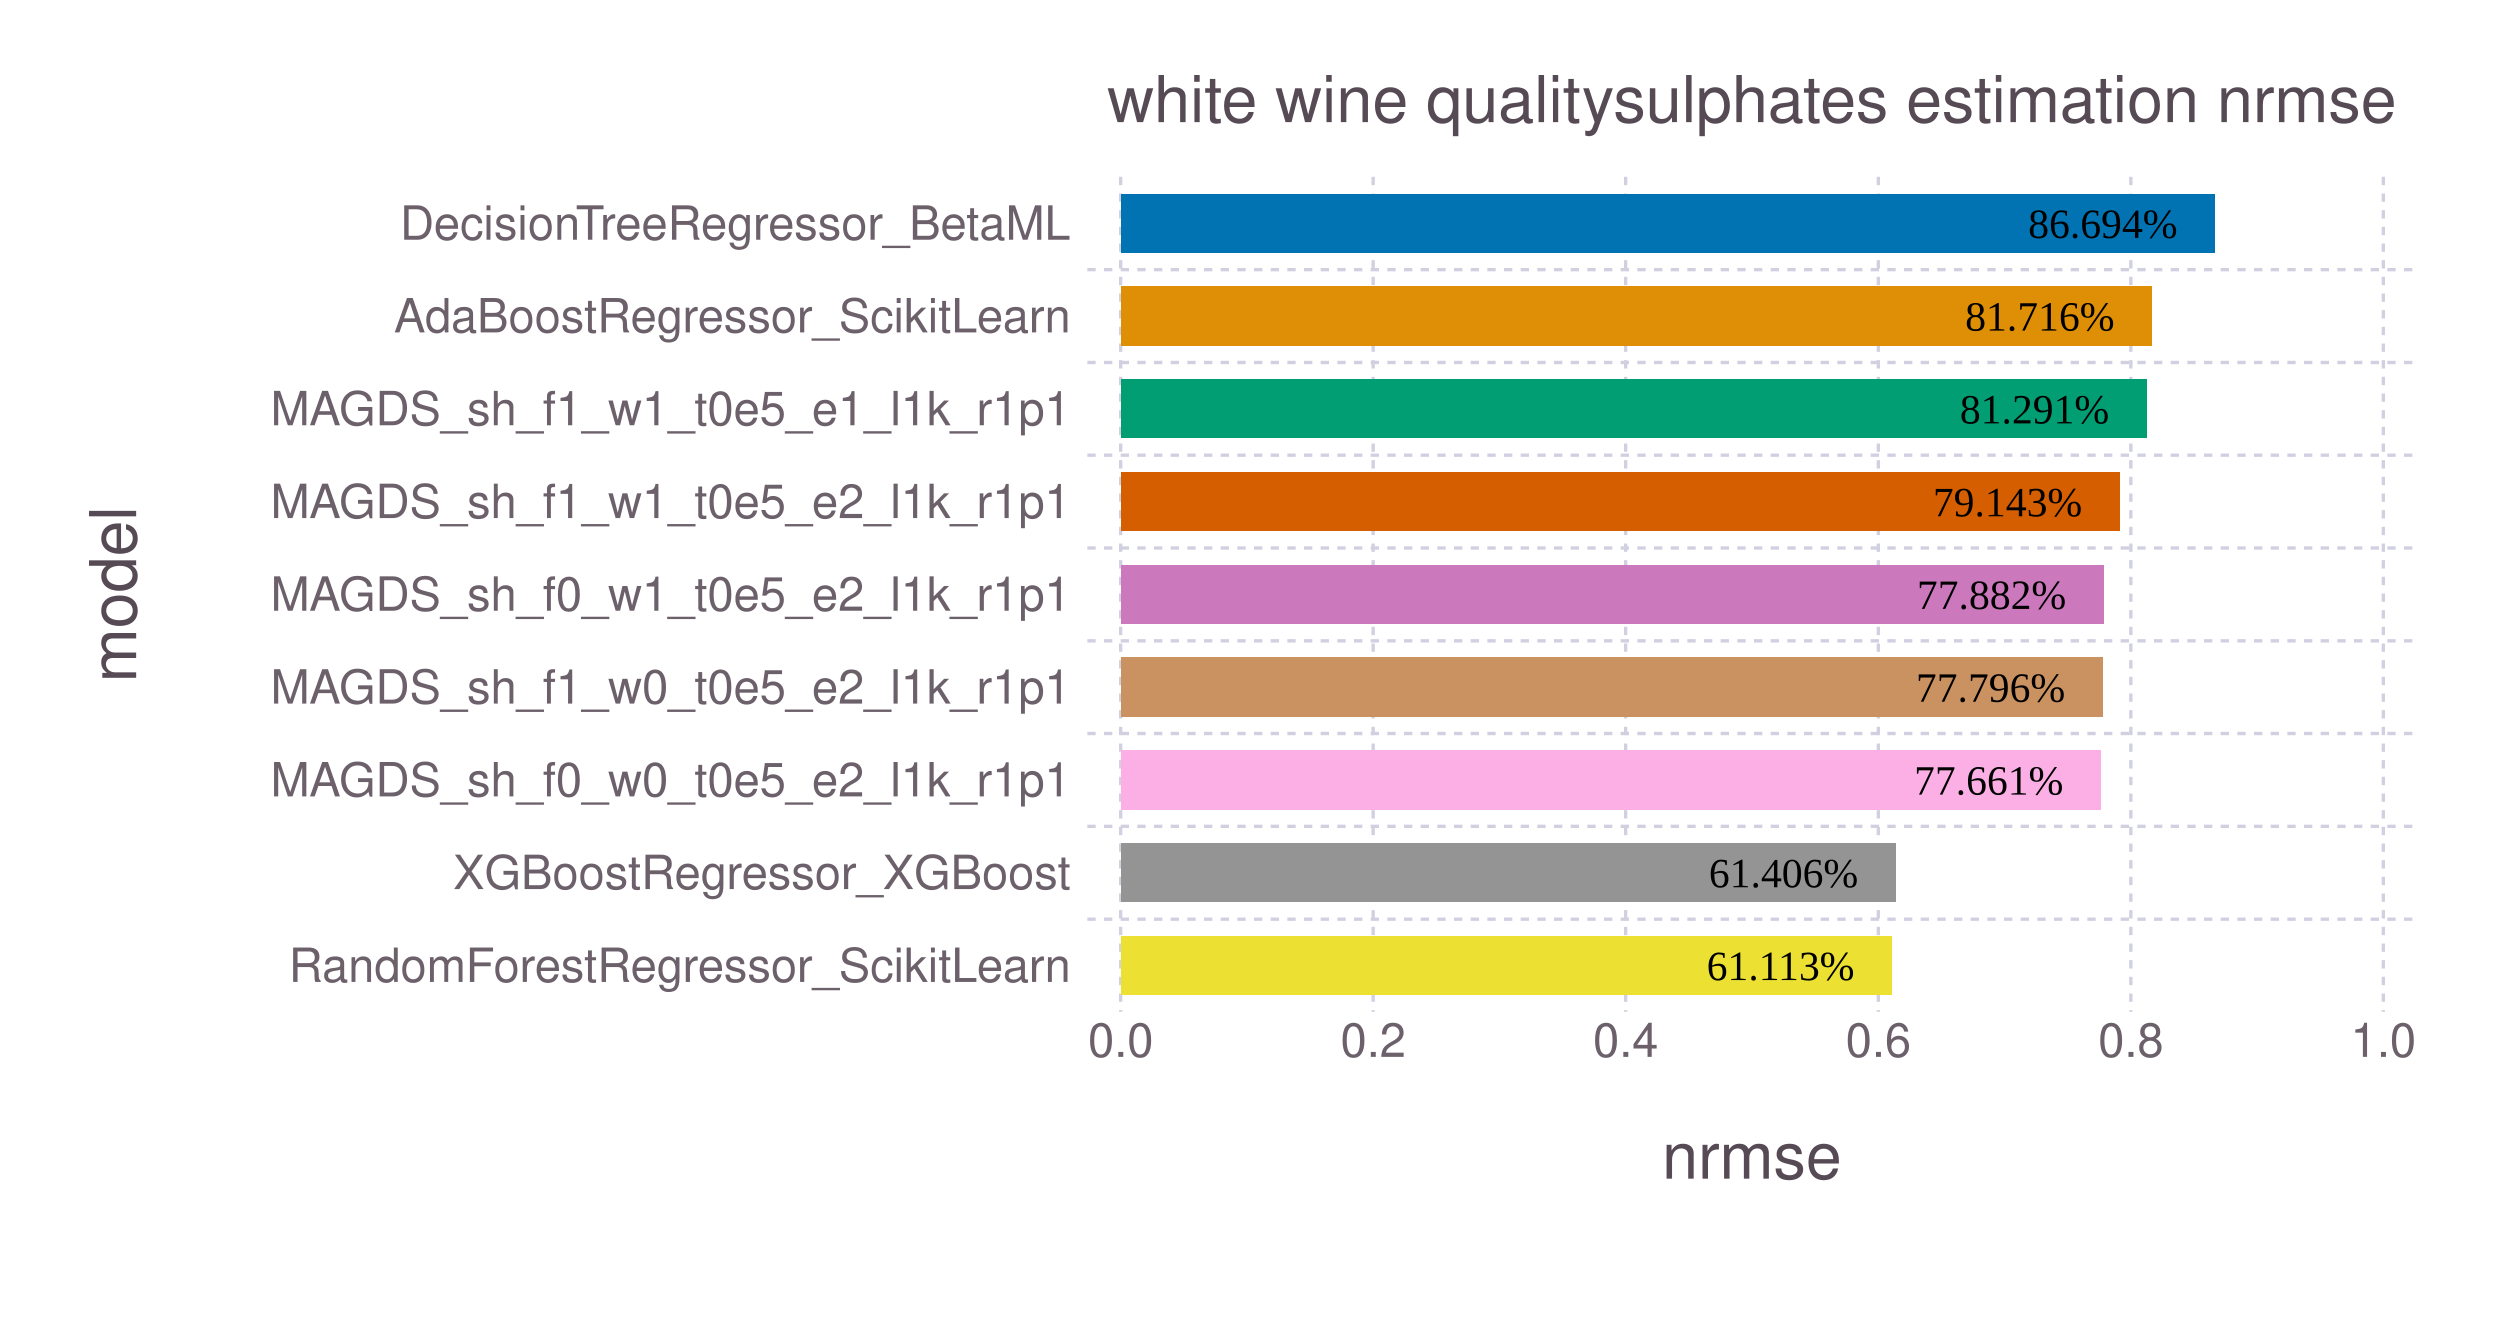
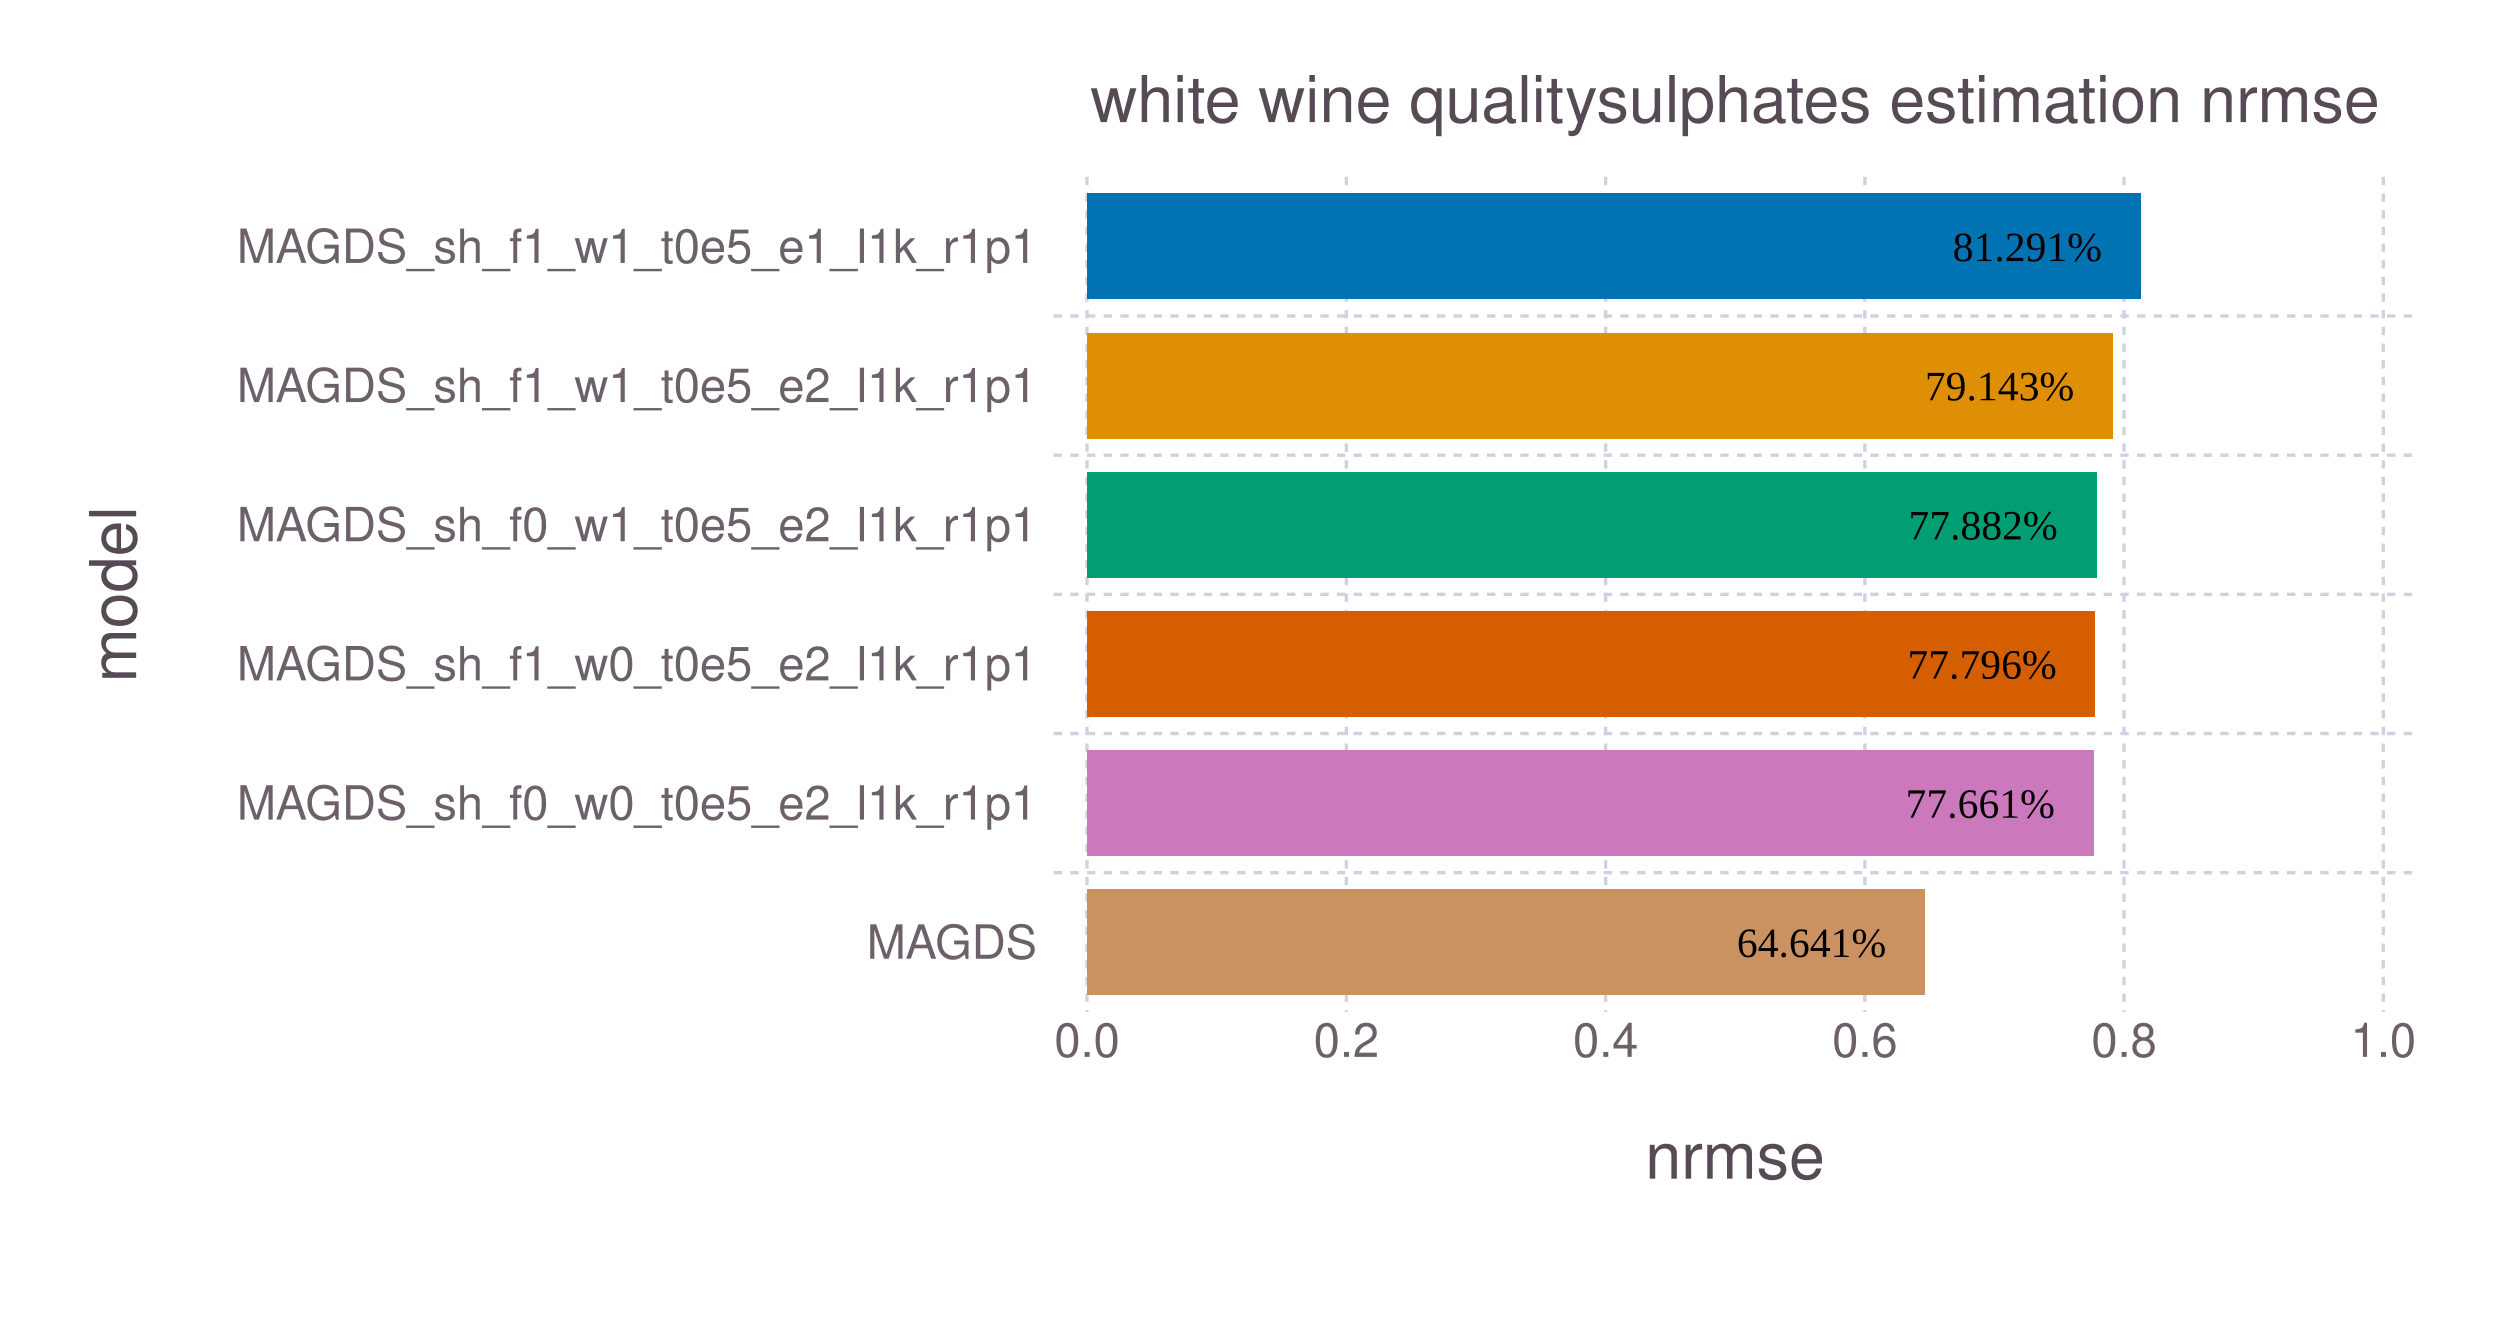
<svg xmlns="http://www.w3.org/2000/svg" version="1.2" width="150mm" height="80mm" viewBox="0 0 150 80" stroke="none" fill="#000000" stroke-width="0.3" font-size="3.88">
  <defs>
    <marker id="arrow" markerWidth="15" markerHeight="7" refX="5" refY="3.5" orient="auto" markerUnits="strokeWidth">
      <path d="M0,0 L15,3.5 L0,7 z" stroke="context-stroke" fill="context-stroke" />
    </marker>
  </defs>
-   <g class="plotroot xscalable" id="img-223f7a21-1">
-     <g font-size="3.88" font-family="'PT Sans','Helvetica Neue','Helvetica',sans-serif" fill="#564A55" stroke="#000000" stroke-opacity="0.000" id="img-223f7a21-2">
-       <g transform="translate(105.12,68.39)">
+   <g class="plotroot xscalable" id="img-52f4d4ac-1">
+     <g font-size="3.88" font-family="'PT Sans','Helvetica Neue','Helvetica',sans-serif" fill="#564A55" stroke="#000000" stroke-opacity="0.000" id="img-52f4d4ac-2">
+       <g transform="translate(104.11,68.39)">
        <g class="primitive">
          <text text-anchor="middle" dy="0.6em">nrmse</text>
        </g>
      </g>
    </g>
-     <g class="guide xlabels" font-size="2.82" font-family="'PT Sans Caption','Helvetica Neue','Helvetica',sans-serif" fill="#6C606B" id="img-223f7a21-3">
-       <g transform="translate(67.24,61.72)">
+     <g class="guide xlabels" font-size="2.82" font-family="'PT Sans Caption','Helvetica Neue','Helvetica',sans-serif" fill="#6C606B" id="img-52f4d4ac-3">
+       <g transform="translate(65.22,61.72)">
        <g class="primitive">
          <text text-anchor="middle" dy="0.6em">0.0</text>
        </g>
      </g>
-       <g transform="translate(82.39,61.72)">
+       <g transform="translate(80.78,61.72)">
        <g class="primitive">
          <text text-anchor="middle" dy="0.6em">0.2</text>
        </g>
      </g>
-       <g transform="translate(97.54,61.72)">
+       <g transform="translate(96.34,61.72)">
        <g class="primitive">
          <text text-anchor="middle" dy="0.6em">0.4</text>
        </g>
      </g>
-       <g transform="translate(112.7,61.72)">
+       <g transform="translate(111.89,61.72)">
        <g class="primitive">
          <text text-anchor="middle" dy="0.6em">0.6</text>
        </g>
      </g>
-       <g transform="translate(127.85,61.72)">
+       <g transform="translate(127.44,61.72)">
        <g class="primitive">
          <text text-anchor="middle" dy="0.6em">0.8</text>
        </g>
      </g>
      <g transform="translate(143,61.72)">
        <g class="primitive">
          <text text-anchor="middle" dy="0.6em">1.0</text>
        </g>
      </g>
    </g>
-     <g clip-path="url(#img-223f7a21-4)">
-       <g id="img-223f7a21-5">
-         <g pointer-events="visible" stroke-width="0.3" fill="#000000" fill-opacity="0.000" stroke="#000000" stroke-opacity="0.000" class="guide background" id="img-223f7a21-6">
-           <g transform="translate(105.12,35.66)" id="img-223f7a21-7">
-             <path d="M-39.88,-25.05 L39.88,-25.05 39.88,25.05 -39.88,25.05  z" class="primitive" />
-           </g>
-         </g>
-         <g class="guide ygridlines xfixed" stroke-dasharray="0.5,0.5" stroke-width="0.2" stroke="#D0D0E0" id="img-223f7a21-8">
-           <g transform="translate(105.12,16.18)" id="img-223f7a21-9">
-             <path fill="none" d="M-39.88,0 L39.88,0 " class="primitive" />
-           </g>
-           <g transform="translate(105.12,21.75)" id="img-223f7a21-10">
-             <path fill="none" d="M-39.88,0 L39.88,0 " class="primitive" />
-           </g>
-           <g transform="translate(105.12,27.31)" id="img-223f7a21-11">
-             <path fill="none" d="M-39.88,0 L39.88,0 " class="primitive" />
-           </g>
-           <g transform="translate(105.12,32.88)" id="img-223f7a21-12">
-             <path fill="none" d="M-39.88,0 L39.88,0 " class="primitive" />
-           </g>
-           <g transform="translate(105.12,38.45)" id="img-223f7a21-13">
-             <path fill="none" d="M-39.88,0 L39.88,0 " class="primitive" />
-           </g>
-           <g transform="translate(105.12,44.01)" id="img-223f7a21-14">
-             <path fill="none" d="M-39.88,0 L39.88,0 " class="primitive" />
-           </g>
-           <g transform="translate(105.12,49.58)" id="img-223f7a21-15">
-             <path fill="none" d="M-39.88,0 L39.88,0 " class="primitive" />
-           </g>
-           <g transform="translate(105.12,55.15)" id="img-223f7a21-16">
-             <path fill="none" d="M-39.88,0 L39.88,0 " class="primitive" />
-           </g>
-         </g>
-         <g class="guide xgridlines yfixed" stroke-dasharray="0.5,0.5" stroke-width="0.2" stroke="#D0D0E0" id="img-223f7a21-17">
-           <g transform="translate(67.24,35.66)" id="img-223f7a21-18">
-             <path fill="none" d="M0,-25.05 L0,25.05 " class="primitive" />
-           </g>
-           <g transform="translate(82.39,35.66)" id="img-223f7a21-19">
-             <path fill="none" d="M0,-25.05 L0,25.05 " class="primitive" />
-           </g>
-           <g transform="translate(97.54,35.66)" id="img-223f7a21-20">
-             <path fill="none" d="M0,-25.05 L0,25.05 " class="primitive" />
-           </g>
-           <g transform="translate(112.7,35.66)" id="img-223f7a21-21">
-             <path fill="none" d="M0,-25.05 L0,25.05 " class="primitive" />
-           </g>
-           <g transform="translate(127.85,35.66)" id="img-223f7a21-22">
-             <path fill="none" d="M0,-25.05 L0,25.05 " class="primitive" />
-           </g>
-           <g transform="translate(143,35.66)" id="img-223f7a21-23">
-             <path fill="none" d="M0,-25.05 L0,25.05 " class="primitive" />
-           </g>
-         </g>
-         <g class="plotpanel" id="img-223f7a21-24">
-           <g shape-rendering="crispEdges" stroke-width="0.3" id="img-223f7a21-25">
-             <g stroke="#000000" stroke-opacity="0.000" class="geometry" id="img-223f7a21-26">
-               <g transform="translate(90.39,57.93)" id="img-223f7a21-27" fill="#ECE133">
-                 <path d="M-23.15,-1.78 L23.15,-1.78 23.15,1.78 -23.15,1.78  z" class="primitive" />
-               </g>
-               <g transform="translate(90.5,52.36)" id="img-223f7a21-28" fill="#949494">
-                 <path d="M-23.26,-1.78 L23.26,-1.78 23.26,1.78 -23.26,1.78  z" class="primitive" />
-               </g>
-               <g transform="translate(96.66,46.8)" id="img-223f7a21-29" fill="#FBAFE4">
-                 <path d="M-29.42,-1.78 L29.42,-1.78 29.42,1.78 -29.42,1.78  z" class="primitive" />
-               </g>
-               <g transform="translate(96.71,41.23)" id="img-223f7a21-30" fill="#CA9161">
-                 <path d="M-29.47,-1.78 L29.47,-1.78 29.47,1.78 -29.47,1.78  z" class="primitive" />
-               </g>
-               <g transform="translate(96.74,35.66)" id="img-223f7a21-31" fill="#CC78BC">
-                 <path d="M-29.5,-1.78 L29.5,-1.78 29.5,1.78 -29.5,1.78  z" class="primitive" />
-               </g>
-               <g transform="translate(97.22,30.1)" id="img-223f7a21-32" fill="#D55E00">
-                 <path d="M-29.98,-1.78 L29.98,-1.78 29.98,1.78 -29.98,1.78  z" class="primitive" />
-               </g>
-               <g transform="translate(98.03,24.53)" id="img-223f7a21-33" fill="#029E73">
-                 <path d="M-30.79,-1.78 L30.79,-1.78 30.79,1.78 -30.79,1.78  z" class="primitive" />
-               </g>
-               <g transform="translate(98.19,18.96)" id="img-223f7a21-34" fill="#DE8F05">
-                 <path d="M-30.95,-1.78 L30.95,-1.78 30.95,1.78 -30.95,1.78  z" class="primitive" />
-               </g>
-               <g transform="translate(100.08,13.4)" id="img-223f7a21-35" fill="#0173B2">
-                 <path d="M-32.84,-1.78 L32.84,-1.78 32.84,1.78 -32.84,1.78  z" class="primitive" />
-               </g>
-             </g>
-           </g>
-         </g>
-         <g class="geometry" id="img-223f7a21-36">
-           <g fill="#000000" font-size="2.5" id="img-223f7a21-37">
-             <g transform="translate(130.65,13.4)" id="img-223f7a21-38">
-               <g class="primitive">
-                 <text text-anchor="end" dy="0.35em">86.694%</text>
-               </g>
-             </g>
-             <g transform="translate(126.87,18.96)" id="img-223f7a21-39">
-               <g class="primitive">
-                 <text text-anchor="end" dy="0.35em">81.716%</text>
-               </g>
-             </g>
-             <g transform="translate(126.55,24.53)" id="img-223f7a21-40">
+     <g clip-path="url(#img-52f4d4ac-4)">
+       <g id="img-52f4d4ac-5">
+         <g pointer-events="visible" stroke-width="0.3" fill="#000000" fill-opacity="0.000" stroke="#000000" stroke-opacity="0.000" class="guide background" id="img-52f4d4ac-6">
+           <g transform="translate(104.11,35.66)" id="img-52f4d4ac-7">
+             <path d="M-40.89,-25.05 L40.89,-25.05 40.89,25.05 -40.89,25.05  z" class="primitive" />
+           </g>
+         </g>
+         <g class="guide ygridlines xfixed" stroke-dasharray="0.5,0.5" stroke-width="0.2" stroke="#D0D0E0" id="img-52f4d4ac-8">
+           <g transform="translate(104.11,18.96)" id="img-52f4d4ac-9">
+             <path fill="none" d="M-40.89,0 L40.89,0 " class="primitive" />
+           </g>
+           <g transform="translate(104.11,27.31)" id="img-52f4d4ac-10">
+             <path fill="none" d="M-40.89,0 L40.89,0 " class="primitive" />
+           </g>
+           <g transform="translate(104.11,35.66)" id="img-52f4d4ac-11">
+             <path fill="none" d="M-40.89,0 L40.89,0 " class="primitive" />
+           </g>
+           <g transform="translate(104.11,44.01)" id="img-52f4d4ac-12">
+             <path fill="none" d="M-40.89,0 L40.89,0 " class="primitive" />
+           </g>
+           <g transform="translate(104.11,52.36)" id="img-52f4d4ac-13">
+             <path fill="none" d="M-40.89,0 L40.89,0 " class="primitive" />
+           </g>
+         </g>
+         <g class="guide xgridlines yfixed" stroke-dasharray="0.5,0.5" stroke-width="0.2" stroke="#D0D0E0" id="img-52f4d4ac-14">
+           <g transform="translate(65.22,35.66)" id="img-52f4d4ac-15">
+             <path fill="none" d="M0,-25.05 L0,25.05 " class="primitive" />
+           </g>
+           <g transform="translate(80.78,35.66)" id="img-52f4d4ac-16">
+             <path fill="none" d="M0,-25.05 L0,25.05 " class="primitive" />
+           </g>
+           <g transform="translate(96.34,35.66)" id="img-52f4d4ac-17">
+             <path fill="none" d="M0,-25.05 L0,25.05 " class="primitive" />
+           </g>
+           <g transform="translate(111.89,35.66)" id="img-52f4d4ac-18">
+             <path fill="none" d="M0,-25.05 L0,25.05 " class="primitive" />
+           </g>
+           <g transform="translate(127.44,35.66)" id="img-52f4d4ac-19">
+             <path fill="none" d="M0,-25.05 L0,25.05 " class="primitive" />
+           </g>
+           <g transform="translate(143,35.66)" id="img-52f4d4ac-20">
+             <path fill="none" d="M0,-25.05 L0,25.05 " class="primitive" />
+           </g>
+         </g>
+         <g class="plotpanel" id="img-52f4d4ac-21">
+           <g shape-rendering="crispEdges" stroke-width="0.3" id="img-52f4d4ac-22">
+             <g stroke="#000000" stroke-opacity="0.000" class="geometry" id="img-52f4d4ac-23">
+               <g transform="translate(90.36,56.54)" id="img-52f4d4ac-24" fill="#CA9161">
+                 <path d="M-25.14,-3.18 L25.14,-3.18 25.14,3.18 -25.14,3.18  z" class="primitive" />
+               </g>
+               <g transform="translate(95.43,48.19)" id="img-52f4d4ac-25" fill="#CC78BC">
+                 <path d="M-30.2,-3.18 L30.2,-3.18 30.2,3.18 -30.2,3.18  z" class="primitive" />
+               </g>
+               <g transform="translate(95.48,39.84)" id="img-52f4d4ac-26" fill="#D55E00">
+                 <path d="M-30.25,-3.18 L30.25,-3.18 30.25,3.18 -30.25,3.18  z" class="primitive" />
+               </g>
+               <g transform="translate(95.51,31.49)" id="img-52f4d4ac-27" fill="#029E73">
+                 <path d="M-30.29,-3.18 L30.29,-3.18 30.29,3.18 -30.29,3.18  z" class="primitive" />
+               </g>
+               <g transform="translate(96,23.14)" id="img-52f4d4ac-28" fill="#DE8F05">
+                 <path d="M-30.78,-3.18 L30.78,-3.18 30.78,3.18 -30.78,3.18  z" class="primitive" />
+               </g>
+               <g transform="translate(96.84,14.79)" id="img-52f4d4ac-29" fill="#0173B2">
+                 <path d="M-31.61,-3.18 L31.61,-3.18 31.61,3.18 -31.61,3.18  z" class="primitive" />
+               </g>
+             </g>
+           </g>
+         </g>
+         <g class="geometry" id="img-52f4d4ac-30">
+           <g fill="#000000" font-size="2.5" id="img-52f4d4ac-31">
+             <g transform="translate(126.12,14.79)" id="img-52f4d4ac-32">
              <g class="primitive">
                <text text-anchor="end" dy="0.35em">81.291%</text>
              </g>
            </g>
-             <g transform="translate(124.93,30.1)" id="img-223f7a21-41">
+             <g transform="translate(124.45,23.14)" id="img-52f4d4ac-33">
              <g class="primitive">
                <text text-anchor="end" dy="0.35em">79.143%</text>
              </g>
            </g>
-             <g transform="translate(123.97,35.66)" id="img-223f7a21-42">
+             <g transform="translate(123.46,31.49)" id="img-52f4d4ac-34">
              <g class="primitive">
                <text text-anchor="end" dy="0.35em">77.882%</text>
              </g>
            </g>
-             <g transform="translate(123.91,41.23)" id="img-223f7a21-43">
+             <g transform="translate(123.4,39.84)" id="img-52f4d4ac-35">
              <g class="primitive">
                <text text-anchor="end" dy="0.35em">77.796%</text>
              </g>
            </g>
-             <g transform="translate(123.8,46.8)" id="img-223f7a21-44">
+             <g transform="translate(123.29,48.19)" id="img-52f4d4ac-36">
              <g class="primitive">
                <text text-anchor="end" dy="0.35em">77.661%</text>
              </g>
            </g>
-             <g transform="translate(111.49,52.36)" id="img-223f7a21-45">
-               <g class="primitive">
-                 <text text-anchor="end" dy="0.35em">61.406%</text>
-               </g>
-             </g>
-             <g transform="translate(111.27,57.93)" id="img-223f7a21-46">
-               <g class="primitive">
-                 <text text-anchor="end" dy="0.35em">61.113%</text>
-               </g>
-             </g>
-           </g>
-         </g>
-       </g>
-     </g>
-     <g class="guide ylabels" font-size="2.82" font-family="'PT Sans Caption','Helvetica Neue','Helvetica',sans-serif" fill="#6C606B" id="img-223f7a21-47">
-       <g transform="translate(64.24,13.4)" id="img-223f7a21-48">
-         <g class="primitive">
-           <text text-anchor="end" dy="0.35em">DecisionTreeRegressor_BetaML</text>
-         </g>
-       </g>
-       <g transform="translate(64.24,18.96)" id="img-223f7a21-49">
-         <g class="primitive">
-           <text text-anchor="end" dy="0.35em">AdaBoostRegressor_ScikitLearn</text>
-         </g>
-       </g>
-       <g transform="translate(64.24,24.53)" id="img-223f7a21-50">
+             <g transform="translate(113.17,56.54)" id="img-52f4d4ac-37">
+               <g class="primitive">
+                 <text text-anchor="end" dy="0.35em">64.641%</text>
+               </g>
+             </g>
+           </g>
+         </g>
+       </g>
+     </g>
+     <g class="guide ylabels" font-size="2.82" font-family="'PT Sans Caption','Helvetica Neue','Helvetica',sans-serif" fill="#6C606B" id="img-52f4d4ac-38">
+       <g transform="translate(62.22,14.79)" id="img-52f4d4ac-39">
        <g class="primitive">
          <text text-anchor="end" dy="0.35em">MAGDS_sh_f1_w1_t0e5_e1_l1k_r1p1</text>
        </g>
      </g>
-       <g transform="translate(64.24,30.1)" id="img-223f7a21-51">
+       <g transform="translate(62.22,23.14)" id="img-52f4d4ac-40">
        <g class="primitive">
          <text text-anchor="end" dy="0.35em">MAGDS_sh_f1_w1_t0e5_e2_l1k_r1p1</text>
        </g>
      </g>
-       <g transform="translate(64.24,35.66)" id="img-223f7a21-52">
+       <g transform="translate(62.22,31.49)" id="img-52f4d4ac-41">
        <g class="primitive">
          <text text-anchor="end" dy="0.35em">MAGDS_sh_f0_w1_t0e5_e2_l1k_r1p1</text>
        </g>
      </g>
-       <g transform="translate(64.24,41.23)" id="img-223f7a21-53">
+       <g transform="translate(62.22,39.84)" id="img-52f4d4ac-42">
        <g class="primitive">
          <text text-anchor="end" dy="0.35em">MAGDS_sh_f1_w0_t0e5_e2_l1k_r1p1</text>
        </g>
      </g>
-       <g transform="translate(64.24,46.8)" id="img-223f7a21-54">
+       <g transform="translate(62.22,48.19)" id="img-52f4d4ac-43">
        <g class="primitive">
          <text text-anchor="end" dy="0.35em">MAGDS_sh_f0_w0_t0e5_e2_l1k_r1p1</text>
        </g>
      </g>
-       <g transform="translate(64.24,52.36)" id="img-223f7a21-55">
-         <g class="primitive">
-           <text text-anchor="end" dy="0.35em">XGBoostRegressor_XGBoost</text>
-         </g>
-       </g>
-       <g transform="translate(64.24,57.93)" id="img-223f7a21-56">
-         <g class="primitive">
-           <text text-anchor="end" dy="0.35em">RandomForestRegressor_ScikitLearn</text>
-         </g>
-       </g>
-     </g>
-     <g font-size="3.88" font-family="'PT Sans','Helvetica Neue','Helvetica',sans-serif" fill="#564A55" stroke="#000000" stroke-opacity="0.000" id="img-223f7a21-57">
-       <g transform="translate(8.81,33.66)" id="img-223f7a21-58">
+       <g transform="translate(62.22,56.54)" id="img-52f4d4ac-44">
+         <g class="primitive">
+           <text text-anchor="end" dy="0.35em">MAGDS</text>
+         </g>
+       </g>
+     </g>
+     <g font-size="3.88" font-family="'PT Sans','Helvetica Neue','Helvetica',sans-serif" fill="#564A55" stroke="#000000" stroke-opacity="0.000" id="img-52f4d4ac-45">
+       <g transform="translate(8.81,33.66)" id="img-52f4d4ac-46">
        <g class="primitive">
          <text text-anchor="middle" dy="0.35em" transform="rotate(-90,0, 2)">model</text>
        </g>
      </g>
    </g>
-     <g font-size="3.88" font-family="'PT Sans','Helvetica Neue','Helvetica',sans-serif" fill="#564A55" stroke="#000000" stroke-opacity="0.000" id="img-223f7a21-59">
-       <g transform="translate(105.12,5)" id="img-223f7a21-60">
+     <g font-size="3.88" font-family="'PT Sans','Helvetica Neue','Helvetica',sans-serif" fill="#564A55" stroke="#000000" stroke-opacity="0.000" id="img-52f4d4ac-47">
+       <g transform="translate(104.11,5)" id="img-52f4d4ac-48">
        <g class="primitive">
          <text text-anchor="middle" dy="0.6em">white wine qualitysulphates estimation nrmse</text>
        </g>
      </g>
    </g>
  </g>
  <defs>
-     <clipPath id="img-223f7a21-4">
-       <path d="M65.24,10.61 L145,10.61 145,60.72 65.24,60.72 " />
+     <clipPath id="img-52f4d4ac-4">
+       <path d="M63.22,10.61 L145,10.61 145,60.72 63.22,60.72 " />
    </clipPath>
  </defs>
</svg>
